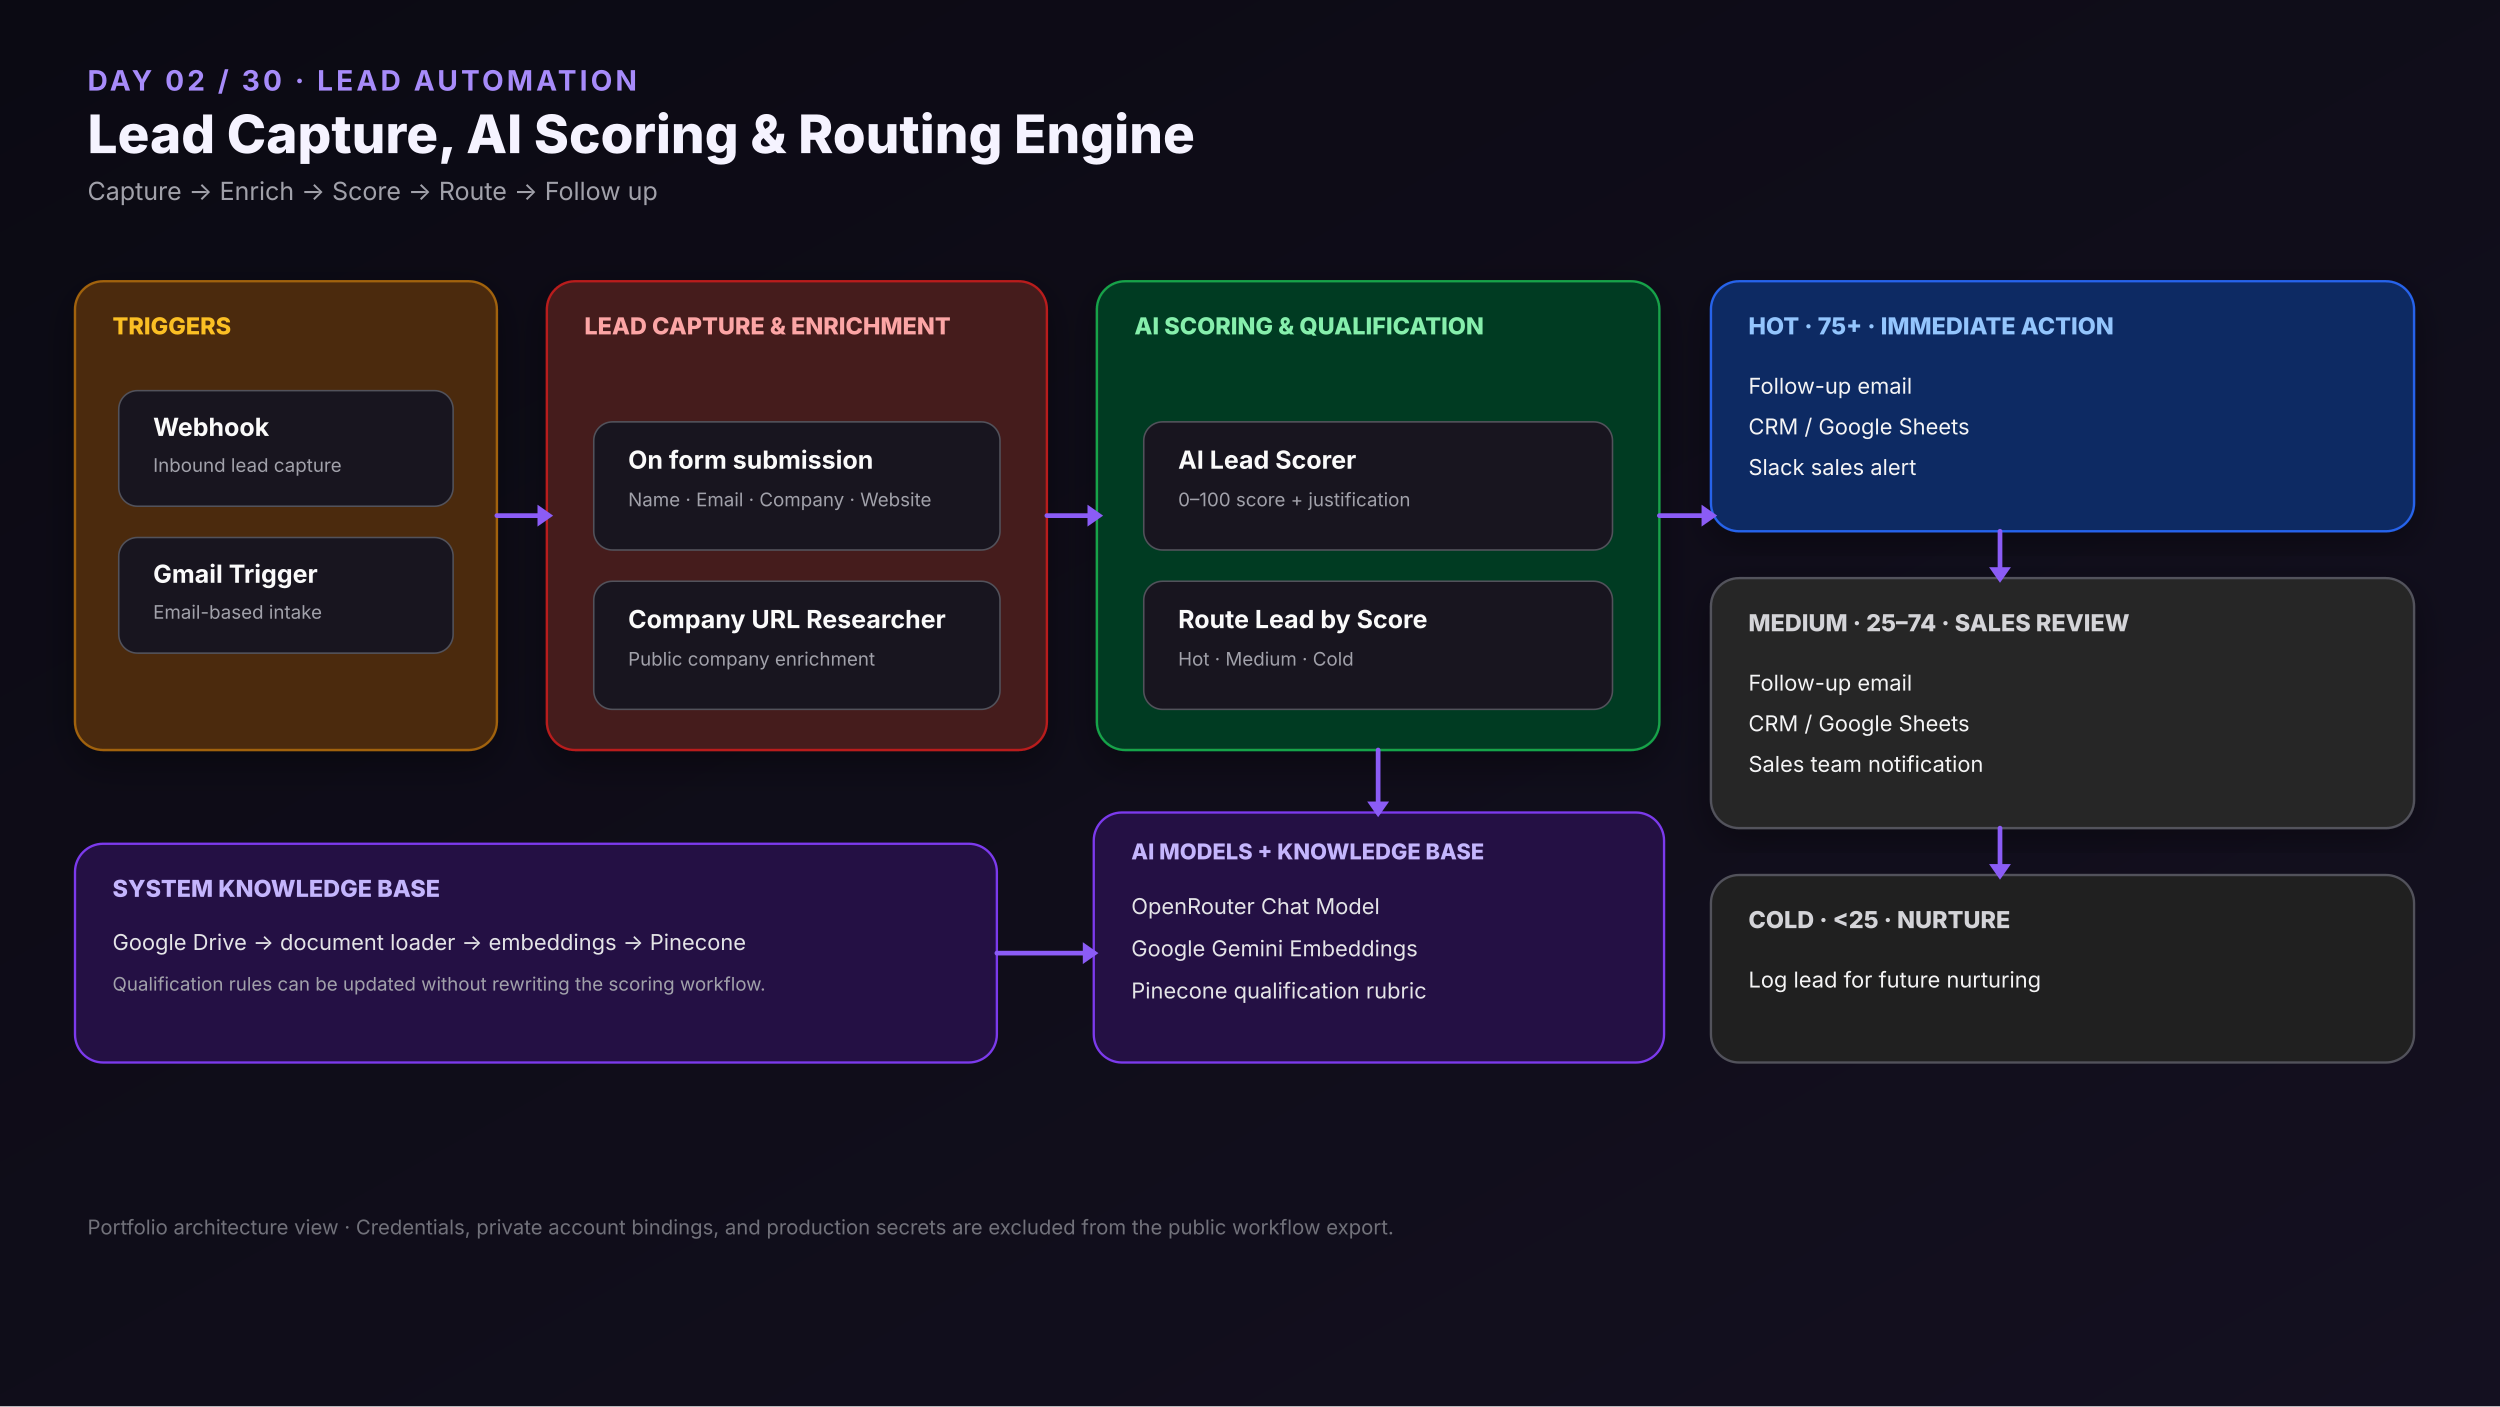
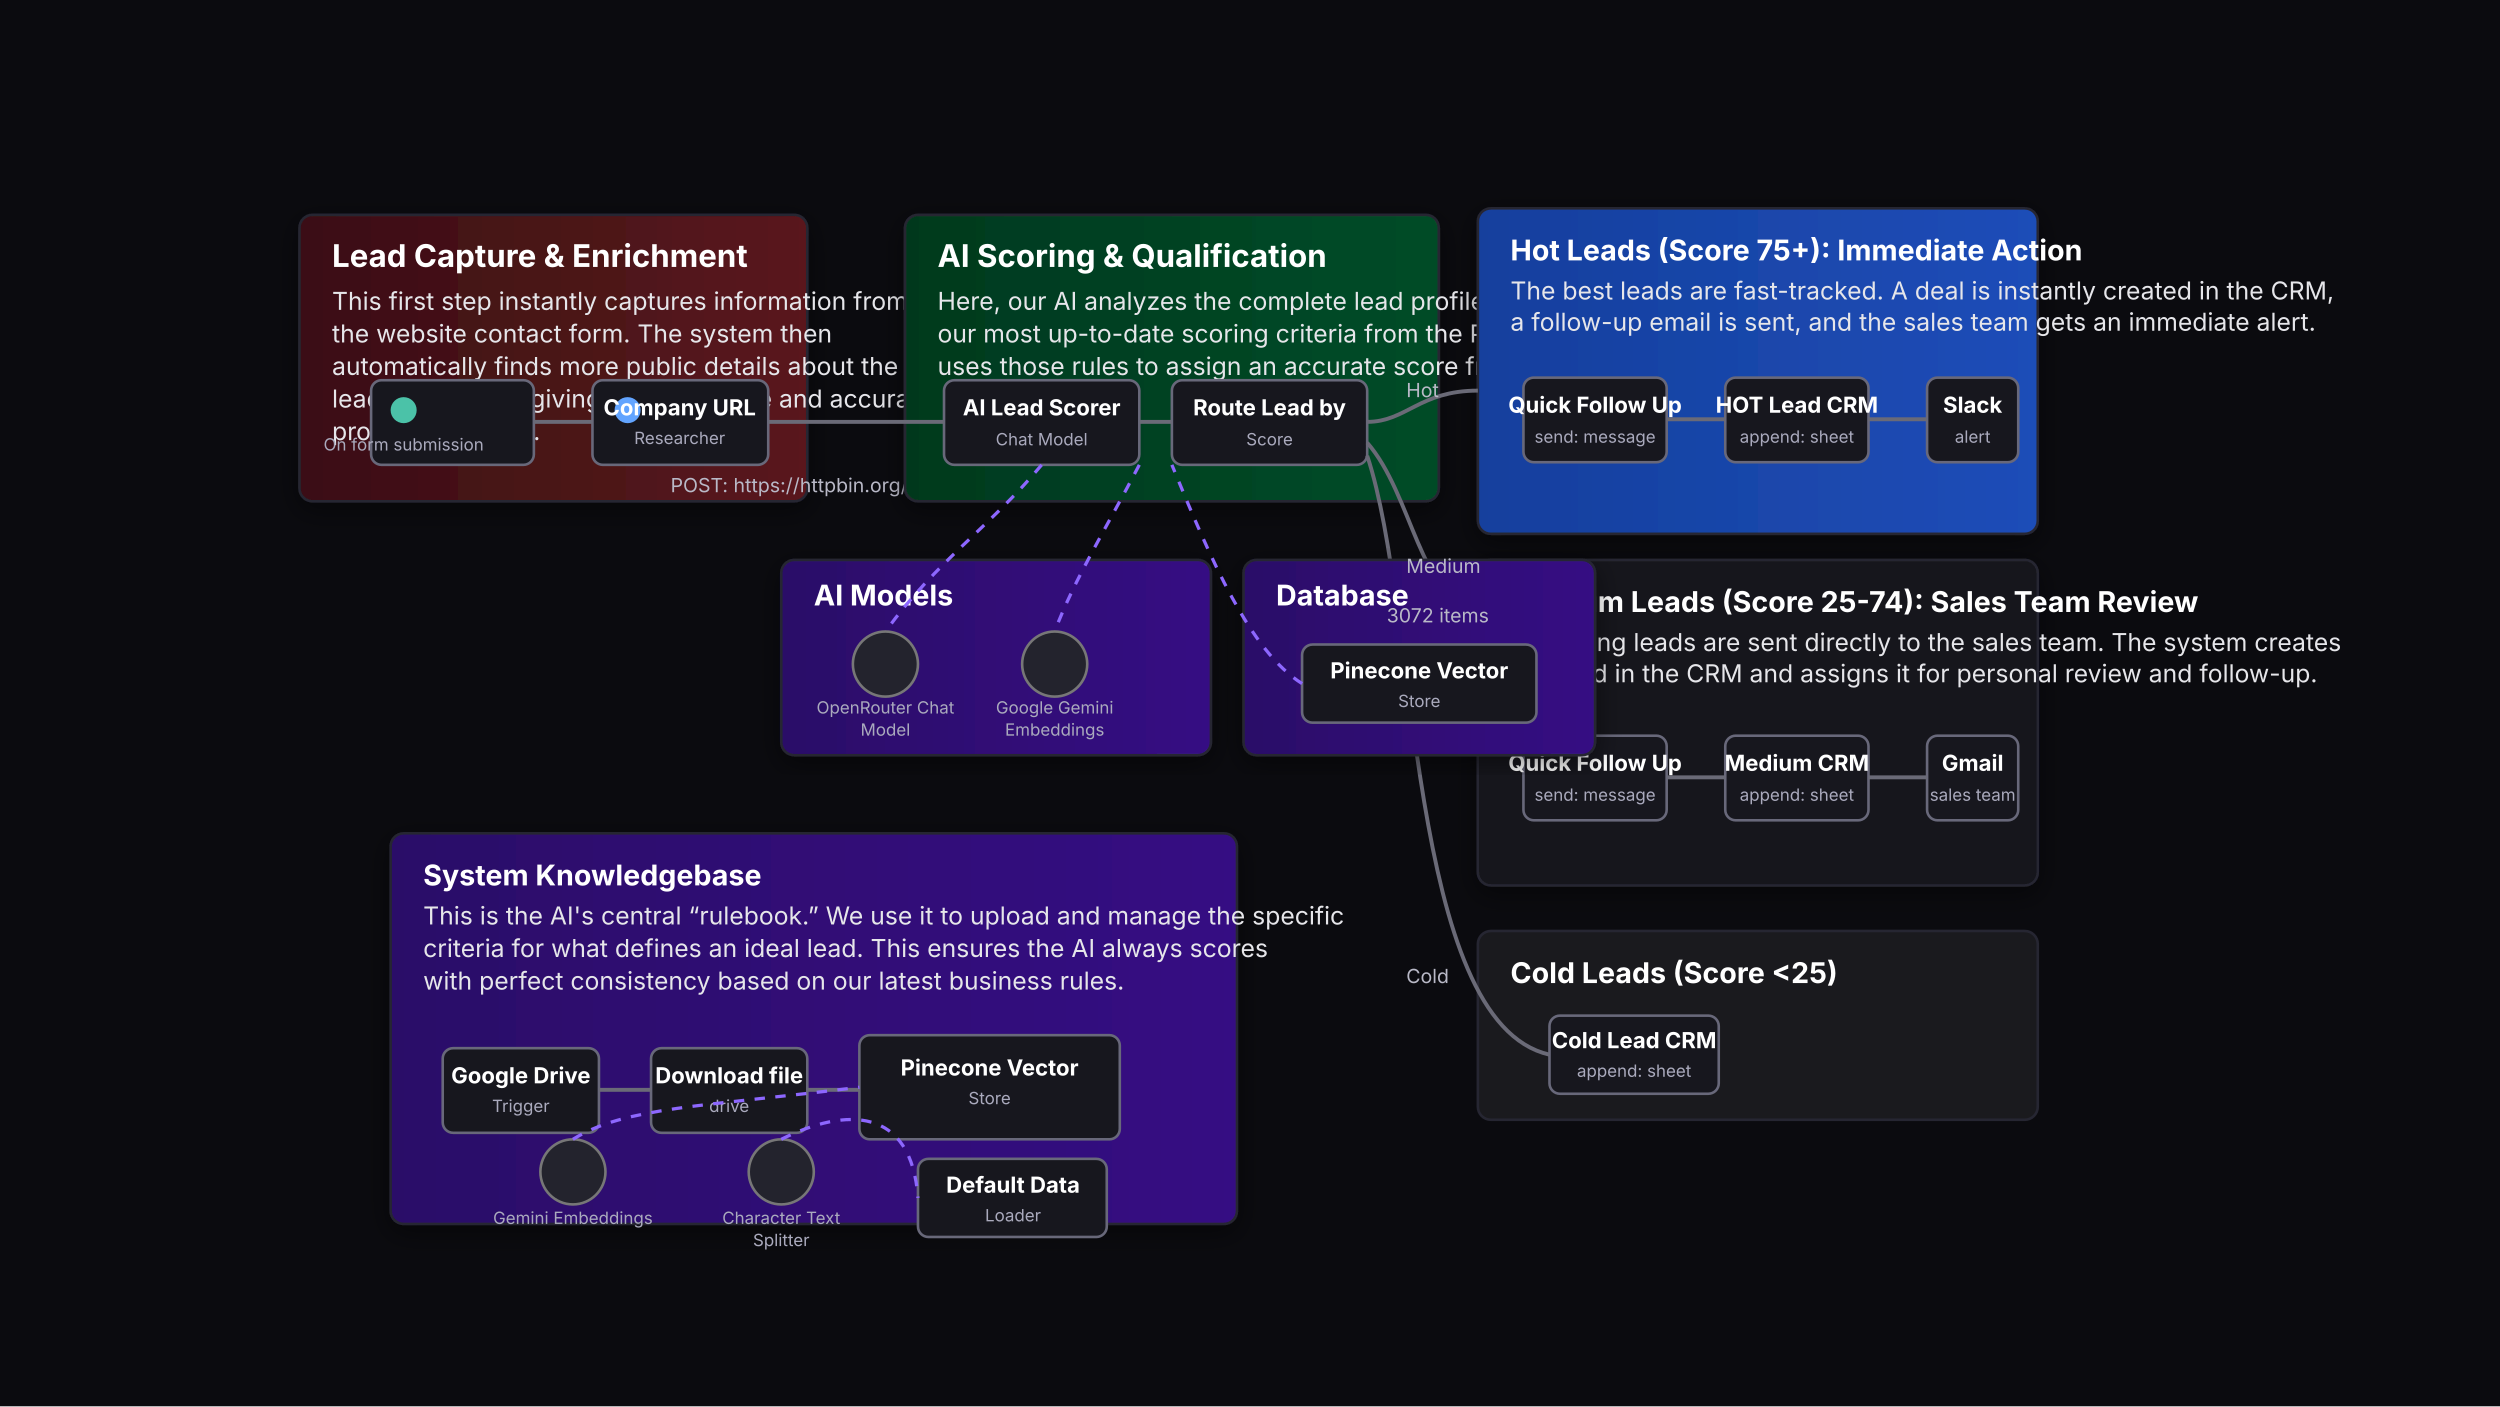
- <svg xmlns="http://www.w3.org/2000/svg" width="1600" height="900" viewBox="0 0 1600 900">
+ <svg xmlns="http://www.w3.org/2000/svg" width="1920" height="1080" viewBox="0 0 1920 1080">
+   <rect width="1920" height="1080" fill="#0b0b0f" />
  <defs>
-     <linearGradient id="bg" x1="0" y1="0" x2="1" y2="1">
-       <stop offset="0" stop-color="#0b0a13" />
-       <stop offset="1" stop-color="#141020" />
+     <linearGradient id="red" x1="0" x2="1">
+       <stop stop-color="#3a0f15" />
+       <stop offset="1" stop-color="#5a171c" />
+     </linearGradient>
+     <linearGradient id="green" x1="0" x2="1">
+       <stop stop-color="#06391e" />
+       <stop offset="1" stop-color="#064c28" />
+     </linearGradient>
+     <linearGradient id="blue" x1="0" x2="1">
+       <stop stop-color="#163f9d" />
+       <stop offset="1" stop-color="#1d4db8" />
+     </linearGradient>
+     <linearGradient id="purple" x1="0" x2="1">
+       <stop stop-color="#2b0c68" />
+       <stop offset="1" stop-color="#351083" />
    </linearGradient>
    <filter id="shadow">
-       <feDropShadow dx="0" dy="8" stdDeviation="12" flood-opacity=".35" />
+       <feDropShadow dx="0" dy="6" stdDeviation="10" flood-color="#000" flood-opacity=".45" />
    </filter>
+     <style>
+       .panel{stroke:#262632;stroke-width:2;rx:10}
+       .title{font-family:Inter,Arial,sans-serif;font-weight:700;fill:#fff}
+       .body{font-family:Inter,Arial,sans-serif;font-size:19px;fill:#e6e6ea}
+       .small{font-family:Inter,Arial,sans-serif;font-size:15px;fill:#b9b9c7}
+       .node{fill:#17171e;stroke:#68687a;stroke-width:2;rx:8}
+       .label{font-family:Inter,Arial,sans-serif;font-size:17px;font-weight:700;fill:#fff;text-anchor:middle}
+       .sub{font-family:Inter,Arial,sans-serif;font-size:13px;fill:#aaaabd;text-anchor:middle}
+       .conn{stroke:#6a6a77;stroke-width:3;fill:none}
+       .dashed{stroke:#8d67ff;stroke-width:2.5;stroke-dasharray:8 8;fill:none}
+     </style>
  </defs>
-   <rect width="1600" height="900" fill="url(#bg)" />
-   <text x="56" y="58" fill="#a78bfa" font-family="Inter,Arial,sans-serif" font-size="18" font-weight="700" letter-spacing="2">DAY 02 / 30 · LEAD AUTOMATION</text>
-   <text x="56" y="98" fill="#f5f3ff" font-family="Inter,Arial,sans-serif" font-size="34" font-weight="800">Lead Capture, AI Scoring &amp; Routing Engine</text>
-   <text x="56" y="128" fill="#a1a1aa" font-family="Inter,Arial,sans-serif" font-size="16">Capture → Enrich → Score → Route → Follow up</text>
-   <rect x="48" y="180" width="270" height="300" rx="18" fill="#4b2b0d" stroke="#a16207" stroke-width="1.5" filter="url(#shadow)" />
-   <text x="72" y="214" fill="#fbbf24" font-family="Inter,Arial,sans-serif" font-size="15" font-weight="800">TRIGGERS</text>
-   <rect x="76" y="250" width="214" height="74" rx="12" fill="#18151f" stroke="#52525b" />
-   <text x="98" y="279" fill="#fafafa" font-family="Inter,Arial,sans-serif" font-size="16" font-weight="700">Webhook</text>
-   <text x="98" y="302" fill="#a1a1aa" font-family="Inter,Arial,sans-serif" font-size="12">Inbound lead capture</text>
-   <rect x="76" y="344" width="214" height="74" rx="12" fill="#18151f" stroke="#52525b" />
-   <text x="98" y="373" fill="#fafafa" font-family="Inter,Arial,sans-serif" font-size="16" font-weight="700">Gmail Trigger</text>
-   <text x="98" y="396" fill="#a1a1aa" font-family="Inter,Arial,sans-serif" font-size="12">Email-based intake</text>
-   <rect x="350" y="180" width="320" height="300" rx="18" fill="#451a1a" stroke="#b91c1c" stroke-width="1.5" filter="url(#shadow)" />
-   <text x="374" y="214" fill="#fca5a5" font-family="Inter,Arial,sans-serif" font-size="15" font-weight="800">LEAD CAPTURE &amp; ENRICHMENT</text>
-   <rect x="380" y="270" width="260" height="82" rx="12" fill="#18151f" stroke="#52525b" />
-   <text x="402" y="300" fill="#fafafa" font-family="Inter,Arial,sans-serif" font-size="16" font-weight="700">On form submission</text>
-   <text x="402" y="324" fill="#a1a1aa" font-family="Inter,Arial,sans-serif" font-size="12">Name · Email · Company · Website</text>
-   <rect x="380" y="372" width="260" height="82" rx="12" fill="#18151f" stroke="#52525b" />
-   <text x="402" y="402" fill="#fafafa" font-family="Inter,Arial,sans-serif" font-size="16" font-weight="700">Company URL Researcher</text>
-   <text x="402" y="426" fill="#a1a1aa" font-family="Inter,Arial,sans-serif" font-size="12">Public company enrichment</text>
-   <rect x="702" y="180" width="360" height="300" rx="18" fill="#063a24" stroke="#16a34a" stroke-width="1.5" filter="url(#shadow)" />
-   <text x="726" y="214" fill="#86efac" font-family="Inter,Arial,sans-serif" font-size="15" font-weight="800">AI SCORING &amp; QUALIFICATION</text>
-   <rect x="732" y="270" width="300" height="82" rx="12" fill="#18151f" stroke="#52525b" />
-   <text x="754" y="300" fill="#fafafa" font-family="Inter,Arial,sans-serif" font-size="16" font-weight="700">AI Lead Scorer</text>
-   <text x="754" y="324" fill="#a1a1aa" font-family="Inter,Arial,sans-serif" font-size="12">0–100 score + justification</text>
-   <rect x="732" y="372" width="300" height="82" rx="12" fill="#18151f" stroke="#52525b" />
-   <text x="754" y="402" fill="#fafafa" font-family="Inter,Arial,sans-serif" font-size="16" font-weight="700">Route Lead by Score</text>
-   <text x="754" y="426" fill="#a1a1aa" font-family="Inter,Arial,sans-serif" font-size="12">Hot · Medium · Cold</text>
-   <rect x="700" y="520" width="365" height="160" rx="18" fill="#241044" stroke="#7c3aed" stroke-width="1.5" />
-   <text x="724" y="550" fill="#c4b5fd" font-family="Inter,Arial,sans-serif" font-size="14" font-weight="800">AI MODELS + KNOWLEDGE BASE</text>
-   <text x="724" y="585" fill="#e4e4e7" font-family="Inter,Arial,sans-serif" font-size="14">OpenRouter Chat Model</text>
-   <text x="724" y="612" fill="#e4e4e7" font-family="Inter,Arial,sans-serif" font-size="14">Google Gemini Embeddings</text>
-   <text x="724" y="639" fill="#e4e4e7" font-family="Inter,Arial,sans-serif" font-size="14">Pinecone qualification rubric</text>
-   <rect x="1095" y="180" width="450" height="160" rx="18" fill="#102a63" stroke="#2563eb" stroke-width="1.5" filter="url(#shadow)" />
-   <text x="1119" y="214" fill="#93c5fd" font-family="Inter,Arial,sans-serif" font-size="15" font-weight="800">HOT · 75+ · IMMEDIATE ACTION</text>
-   <text x="1119" y="252" fill="#f4f4f5" font-family="Inter,Arial,sans-serif" font-size="14">Follow-up email</text>
-   <text x="1119" y="278" fill="#f4f4f5" font-family="Inter,Arial,sans-serif" font-size="14">CRM / Google Sheets</text>
-   <text x="1119" y="304" fill="#f4f4f5" font-family="Inter,Arial,sans-serif" font-size="14">Slack sales alert</text>
-   <rect x="1095" y="370" width="450" height="160" rx="18" fill="#272727" stroke="#52525b" stroke-width="1.5" filter="url(#shadow)" />
-   <text x="1119" y="404" fill="#d4d4d8" font-family="Inter,Arial,sans-serif" font-size="15" font-weight="800">MEDIUM · 25–74 · SALES REVIEW</text>
-   <text x="1119" y="442" fill="#f4f4f5" font-family="Inter,Arial,sans-serif" font-size="14">Follow-up email</text>
-   <text x="1119" y="468" fill="#f4f4f5" font-family="Inter,Arial,sans-serif" font-size="14">CRM / Google Sheets</text>
-   <text x="1119" y="494" fill="#f4f4f5" font-family="Inter,Arial,sans-serif" font-size="14">Sales team notification</text>
-   <rect x="1095" y="560" width="450" height="120" rx="18" fill="#202020" stroke="#52525b" stroke-width="1.5" />
-   <text x="1119" y="594" fill="#d4d4d8" font-family="Inter,Arial,sans-serif" font-size="15" font-weight="800">COLD · &lt;25 · NURTURE</text>
-   <text x="1119" y="632" fill="#f4f4f5" font-family="Inter,Arial,sans-serif" font-size="14">Log lead for future nurturing</text>
-   <rect x="48" y="540" width="590" height="140" rx="18" fill="#241044" stroke="#7c3aed" stroke-width="1.5" />
-   <text x="72" y="574" fill="#c4b5fd" font-family="Inter,Arial,sans-serif" font-size="15" font-weight="800">SYSTEM KNOWLEDGE BASE</text>
-   <text x="72" y="608" fill="#e4e4e7" font-family="Inter,Arial,sans-serif" font-size="14">Google Drive → document loader → embeddings → Pinecone</text>
-   <text x="72" y="634" fill="#a1a1aa" font-family="Inter,Arial,sans-serif" font-size="12">Qualification rules can be updated without rewriting the scoring workflow.</text>
-   <g stroke="#8b5cf6" stroke-width="3" fill="none" stroke-linecap="round">
-     <path d="M318 330 H350" />
-     <path d="M670 330 H702" />
-     <path d="M1062 330 H1095" />
-     <path d="M882 480 V520" />
-     <path d="M638 610 H700" />
-     <path d="M1280 340 V370" />
-     <path d="M1280 530 V560" />
-   </g>
-   <g fill="#8b5cf6">
-     <path d="M344 323 l10 7 -10 7z" />
-     <path d="M696 323 l10 7 -10 7z" />
-     <path d="M1089 323 l10 7 -10 7z" />
-     <path d="M875 513 l7 10 7-10z" />
-     <path d="M693 603 l10 7 -10 7z" />
-     <path d="M1273 363 l7 10 7-10z" />
-     <path d="M1273 553 l7 10 7-10z" />
-   </g>
-   <text x="56" y="790" fill="#71717a" font-family="Inter,Arial,sans-serif" font-size="13">Portfolio architecture view · Credentials, private account bindings, and production secrets are excluded from the public workflow export.</text>
+   <rect x="230" y="165" width="390" height="220" fill="url(#red)" class="panel" filter="url(#shadow)" />
+   <text x="255" y="205" class="title" font-size="24">Lead Capture &amp; Enrichment</text>
+   <text x="255" y="238" class="body">This first step instantly captures information from</text>
+   <text x="255" y="263" class="body">the website contact form. The system then</text>
+   <text x="255" y="288" class="body">automatically finds more public details about the</text>
+   <text x="255" y="313" class="body">lead's company, giving us a complete and accurate</text>
+   <text x="255" y="338" class="body">profile to analyze.</text>
+   <rect x="285" y="292" width="125" height="65" class="node" />
+   <circle cx="310" cy="315" r="10" fill="#4bc2a8" />
+   <text x="310" y="346" class="sub">On form submission</text>
+   <rect x="455" y="292" width="135" height="65" class="node" />
+   <circle cx="482" cy="315" r="10" fill="#62a4ff" />
+   <text x="522" y="319" class="label" font-size="13">Company URL</text>
+   <text x="522" y="341" class="sub">Researcher</text>
+   <path d="M410 324H455" class="conn" />
+   <text x="515" y="378" class="small">POST: https://httpbin.org/post</text>
+   <rect x="695" y="165" width="410" height="220" fill="url(#green)" class="panel" filter="url(#shadow)" />
+   <text x="720" y="205" class="title" font-size="24">AI Scoring &amp; Qualification</text>
+   <text x="720" y="238" class="body">Here, our AI analyzes the complete lead profile. It instantly retrieves</text>
+   <text x="720" y="263" class="body">our most up-to-date scoring criteria from the Pinecone database and</text>
+   <text x="720" y="288" class="body">uses those rules to assign an accurate score from 1-100.</text>
+   <rect x="725" y="292" width="150" height="65" class="node" />
+   <text x="800" y="319" class="label">AI Lead Scorer</text>
+   <text x="800" y="342" class="sub">Chat Model</text>
+   <rect x="900" y="292" width="150" height="65" class="node" />
+   <text x="975" y="319" class="label">Route Lead by</text>
+   <text x="975" y="342" class="sub">Score</text>
+   <path d="M875 324H900" class="conn" />
+   <path d="M590 324H725" class="conn" />
+   <rect x="1135" y="160" width="430" height="250" fill="url(#blue)" class="panel" filter="url(#shadow)" />
+   <text x="1160" y="200" class="title" font-size="22">Hot Leads (Score 75+): Immediate Action</text>
+   <text x="1160" y="230" class="body">The best leads are fast-tracked. A deal is instantly created in the CRM,</text>
+   <text x="1160" y="254" class="body">a follow-up email is sent, and the sales team gets an immediate alert.</text>
+   <rect x="1170" y="290" width="110" height="65" class="node" />
+   <text x="1225" y="317" class="label">Quick Follow Up</text>
+   <text x="1225" y="340" class="sub">send: message</text>
+   <rect x="1325" y="290" width="110" height="65" class="node" />
+   <text x="1380" y="317" class="label">HOT Lead CRM</text>
+   <text x="1380" y="340" class="sub">append: sheet</text>
+   <rect x="1480" y="290" width="70" height="65" class="node" />
+   <text x="1515" y="317" class="label">Slack</text>
+   <text x="1515" y="340" class="sub">alert</text>
+   <path d="M1280 322H1325M1435 322H1480" class="conn" />
+   <path d="M1050 324C1080 324 1090 300 1135 300" class="conn" />
+   <rect x="1135" y="430" width="430" height="250" fill="#17171b" class="panel" filter="url(#shadow)" />
+   <text x="1160" y="470" class="title" font-size="22">Medium Leads (Score 25-74): Sales Team Review</text>
+   <text x="1160" y="500" class="body">Promising leads are sent directly to the sales team. The system creates</text>
+   <text x="1160" y="524" class="body">a record in the CRM and assigns it for personal review and follow-up.</text>
+   <rect x="1170" y="565" width="110" height="65" class="node" />
+   <text x="1225" y="592" class="label">Quick Follow Up</text>
+   <text x="1225" y="615" class="sub">send: message</text>
+   <rect x="1325" y="565" width="110" height="65" class="node" />
+   <text x="1380" y="592" class="label">Medium CRM</text>
+   <text x="1380" y="615" class="sub">append: sheet</text>
+   <rect x="1480" y="565" width="70" height="65" class="node" />
+   <text x="1515" y="592" class="label">Gmail</text>
+   <text x="1515" y="615" class="sub">sales team</text>
+   <path d="M1280 597H1325M1435 597H1480" class="conn" />
+   <path d="M1050 340C1085 380 1090 460 1135 470" class="conn" />
+   <rect x="1135" y="715" width="430" height="145" fill="#1a1a1e" class="panel" />
+   <text x="1160" y="755" class="title" font-size="22">Cold Leads (Score &lt;25)</text>
+   <rect x="1190" y="780" width="130" height="60" class="node" />
+   <text x="1255" y="805" class="label">Cold Lead CRM</text>
+   <text x="1255" y="827" class="sub">append: sheet</text>
+   <path d="M1050 350C1090 470 1080 785 1190 810" class="conn" />
+   <rect x="600" y="430" width="330" height="150" fill="url(#purple)" class="panel" filter="url(#shadow)" />
+   <text x="625" y="465" class="title" font-size="22">AI Models</text>
+   <circle cx="680" cy="510" r="25" fill="#23232d" stroke="#777" stroke-width="2" />
+   <text x="680" y="548" class="sub">OpenRouter Chat</text>
+   <text x="680" y="565" class="sub">Model</text>
+   <circle cx="810" cy="510" r="25" fill="#23232d" stroke="#777" stroke-width="2" />
+   <text x="810" y="548" class="sub">Google Gemini</text>
+   <text x="810" y="565" class="sub">Embeddings</text>
+   <path d="M800 357C760 405 720 430 680 485M875 357C850 405 825 445 810 485" class="dashed" />
+   <rect x="955" y="430" width="270" height="150" fill="url(#purple)" class="panel" filter="url(#shadow)" />
+   <text x="980" y="465" class="title" font-size="22">Database</text>
+   <rect x="1000" y="495" width="180" height="60" class="node" />
+   <text x="1090" y="521" class="label">Pinecone Vector</text>
+   <text x="1090" y="543" class="sub">Store</text>
+   <text x="1065" y="478" class="small">3072 items</text>
+   <path d="M1000 525C960 500 930 430 900 357" class="dashed" />
+   <rect x="300" y="640" width="650" height="300" fill="url(#purple)" class="panel" filter="url(#shadow)" />
+   <text x="325" y="680" class="title" font-size="22">System Knowledgebase</text>
+   <text x="325" y="710" class="body">This is the AI's central “rulebook.” We use it to upload and manage the specific</text>
+   <text x="325" y="735" class="body">criteria for what defines an ideal lead. This ensures the AI always scores</text>
+   <text x="325" y="760" class="body">with perfect consistency based on our latest business rules.</text>
+   <rect x="340" y="805" width="120" height="65" class="node" />
+   <text x="400" y="832" class="label">Google Drive</text>
+   <text x="400" y="854" class="sub">Trigger</text>
+   <rect x="500" y="805" width="120" height="65" class="node" />
+   <text x="560" y="832" class="label">Download file</text>
+   <text x="560" y="854" class="sub">drive</text>
+   <rect x="660" y="795" width="200" height="80" class="node" />
+   <text x="760" y="826" class="label">Pinecone Vector</text>
+   <text x="760" y="848" class="sub">Store</text>
+   <path d="M460 837H500M620 837H660" class="conn" />
+   <circle cx="440" cy="900" r="25" fill="#23232d" stroke="#777" stroke-width="2" />
+   <text x="440" y="940" class="sub">Gemini Embeddings</text>
+   <circle cx="600" cy="900" r="25" fill="#23232d" stroke="#777" stroke-width="2" />
+   <text x="600" y="940" class="sub">Character Text</text>
+   <text x="600" y="957" class="sub">Splitter</text>
+   <rect x="705" y="890" width="145" height="60" class="node" />
+   <text x="778" y="916" class="label">Default Data</text>
+   <text x="778" y="938" class="sub">Loader</text>
+   <path d="M440 875C480 850 540 850 660 835M600 875C650 850 700 850 705 920" class="dashed" />
+   <text x="1080" y="305" class="small">Hot</text>
+   <text x="1080" y="440" class="small">Medium</text>
+   <text x="1080" y="755" class="small">Cold</text>
</svg>
